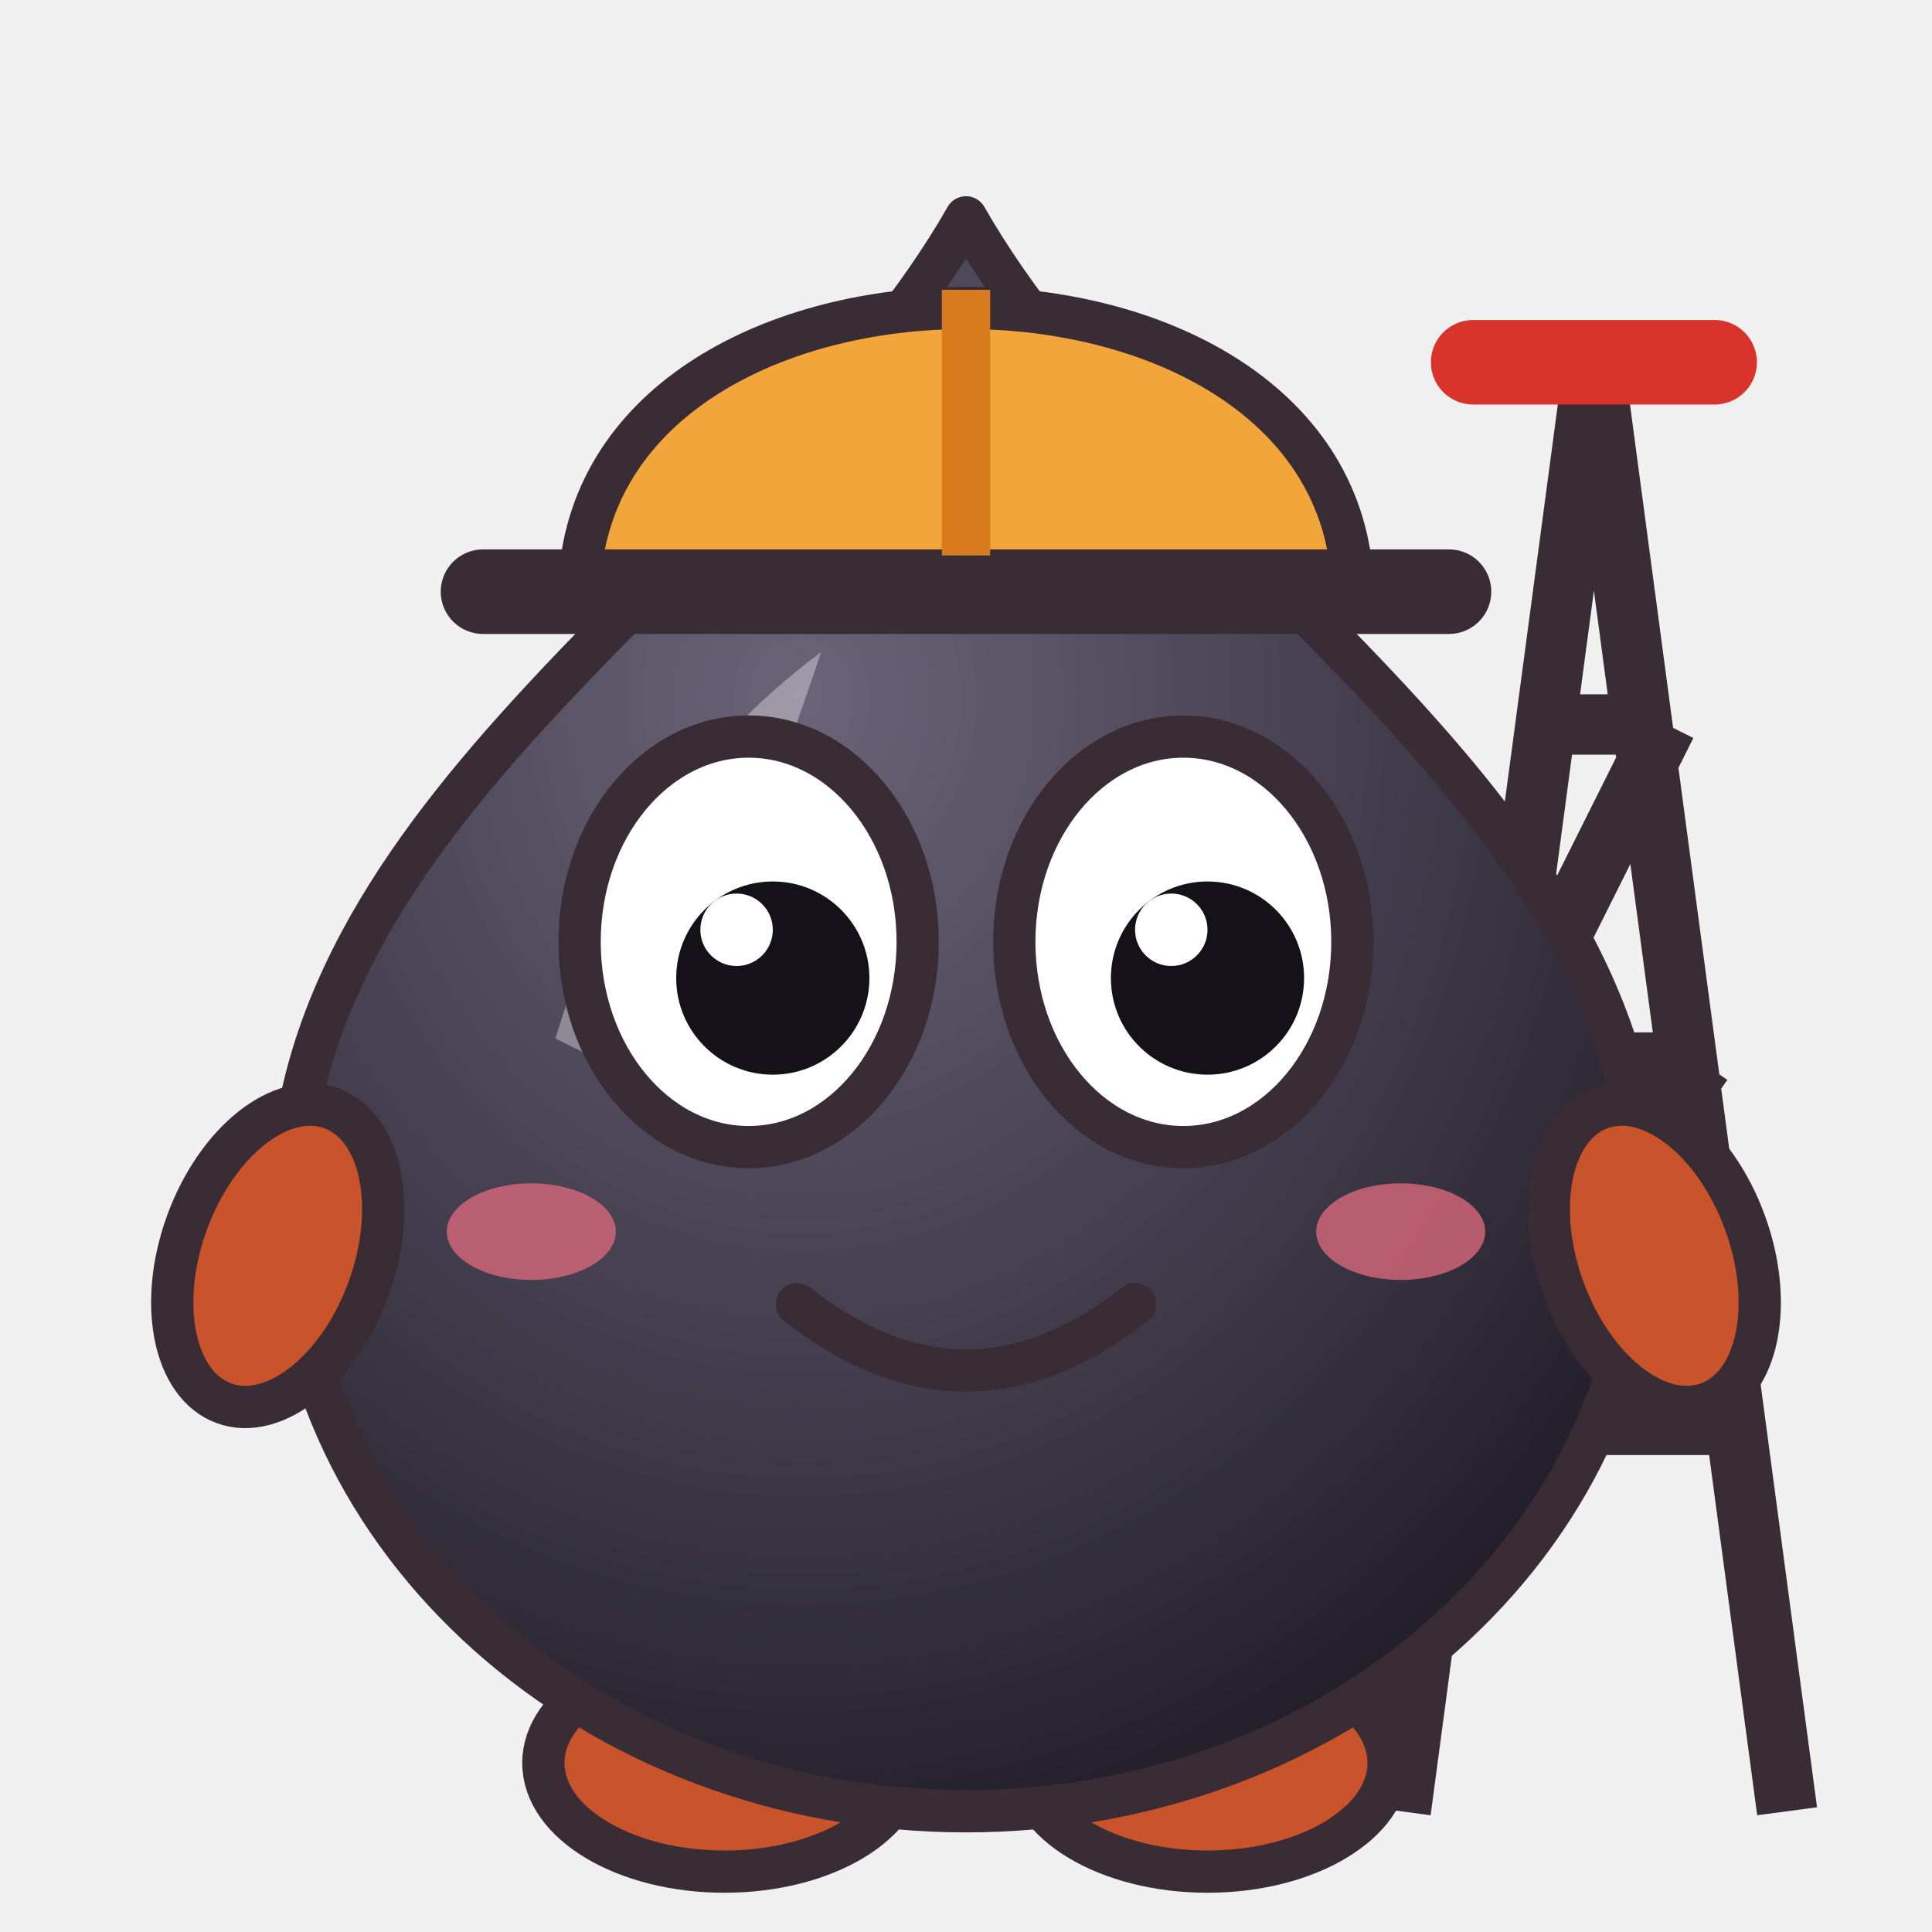
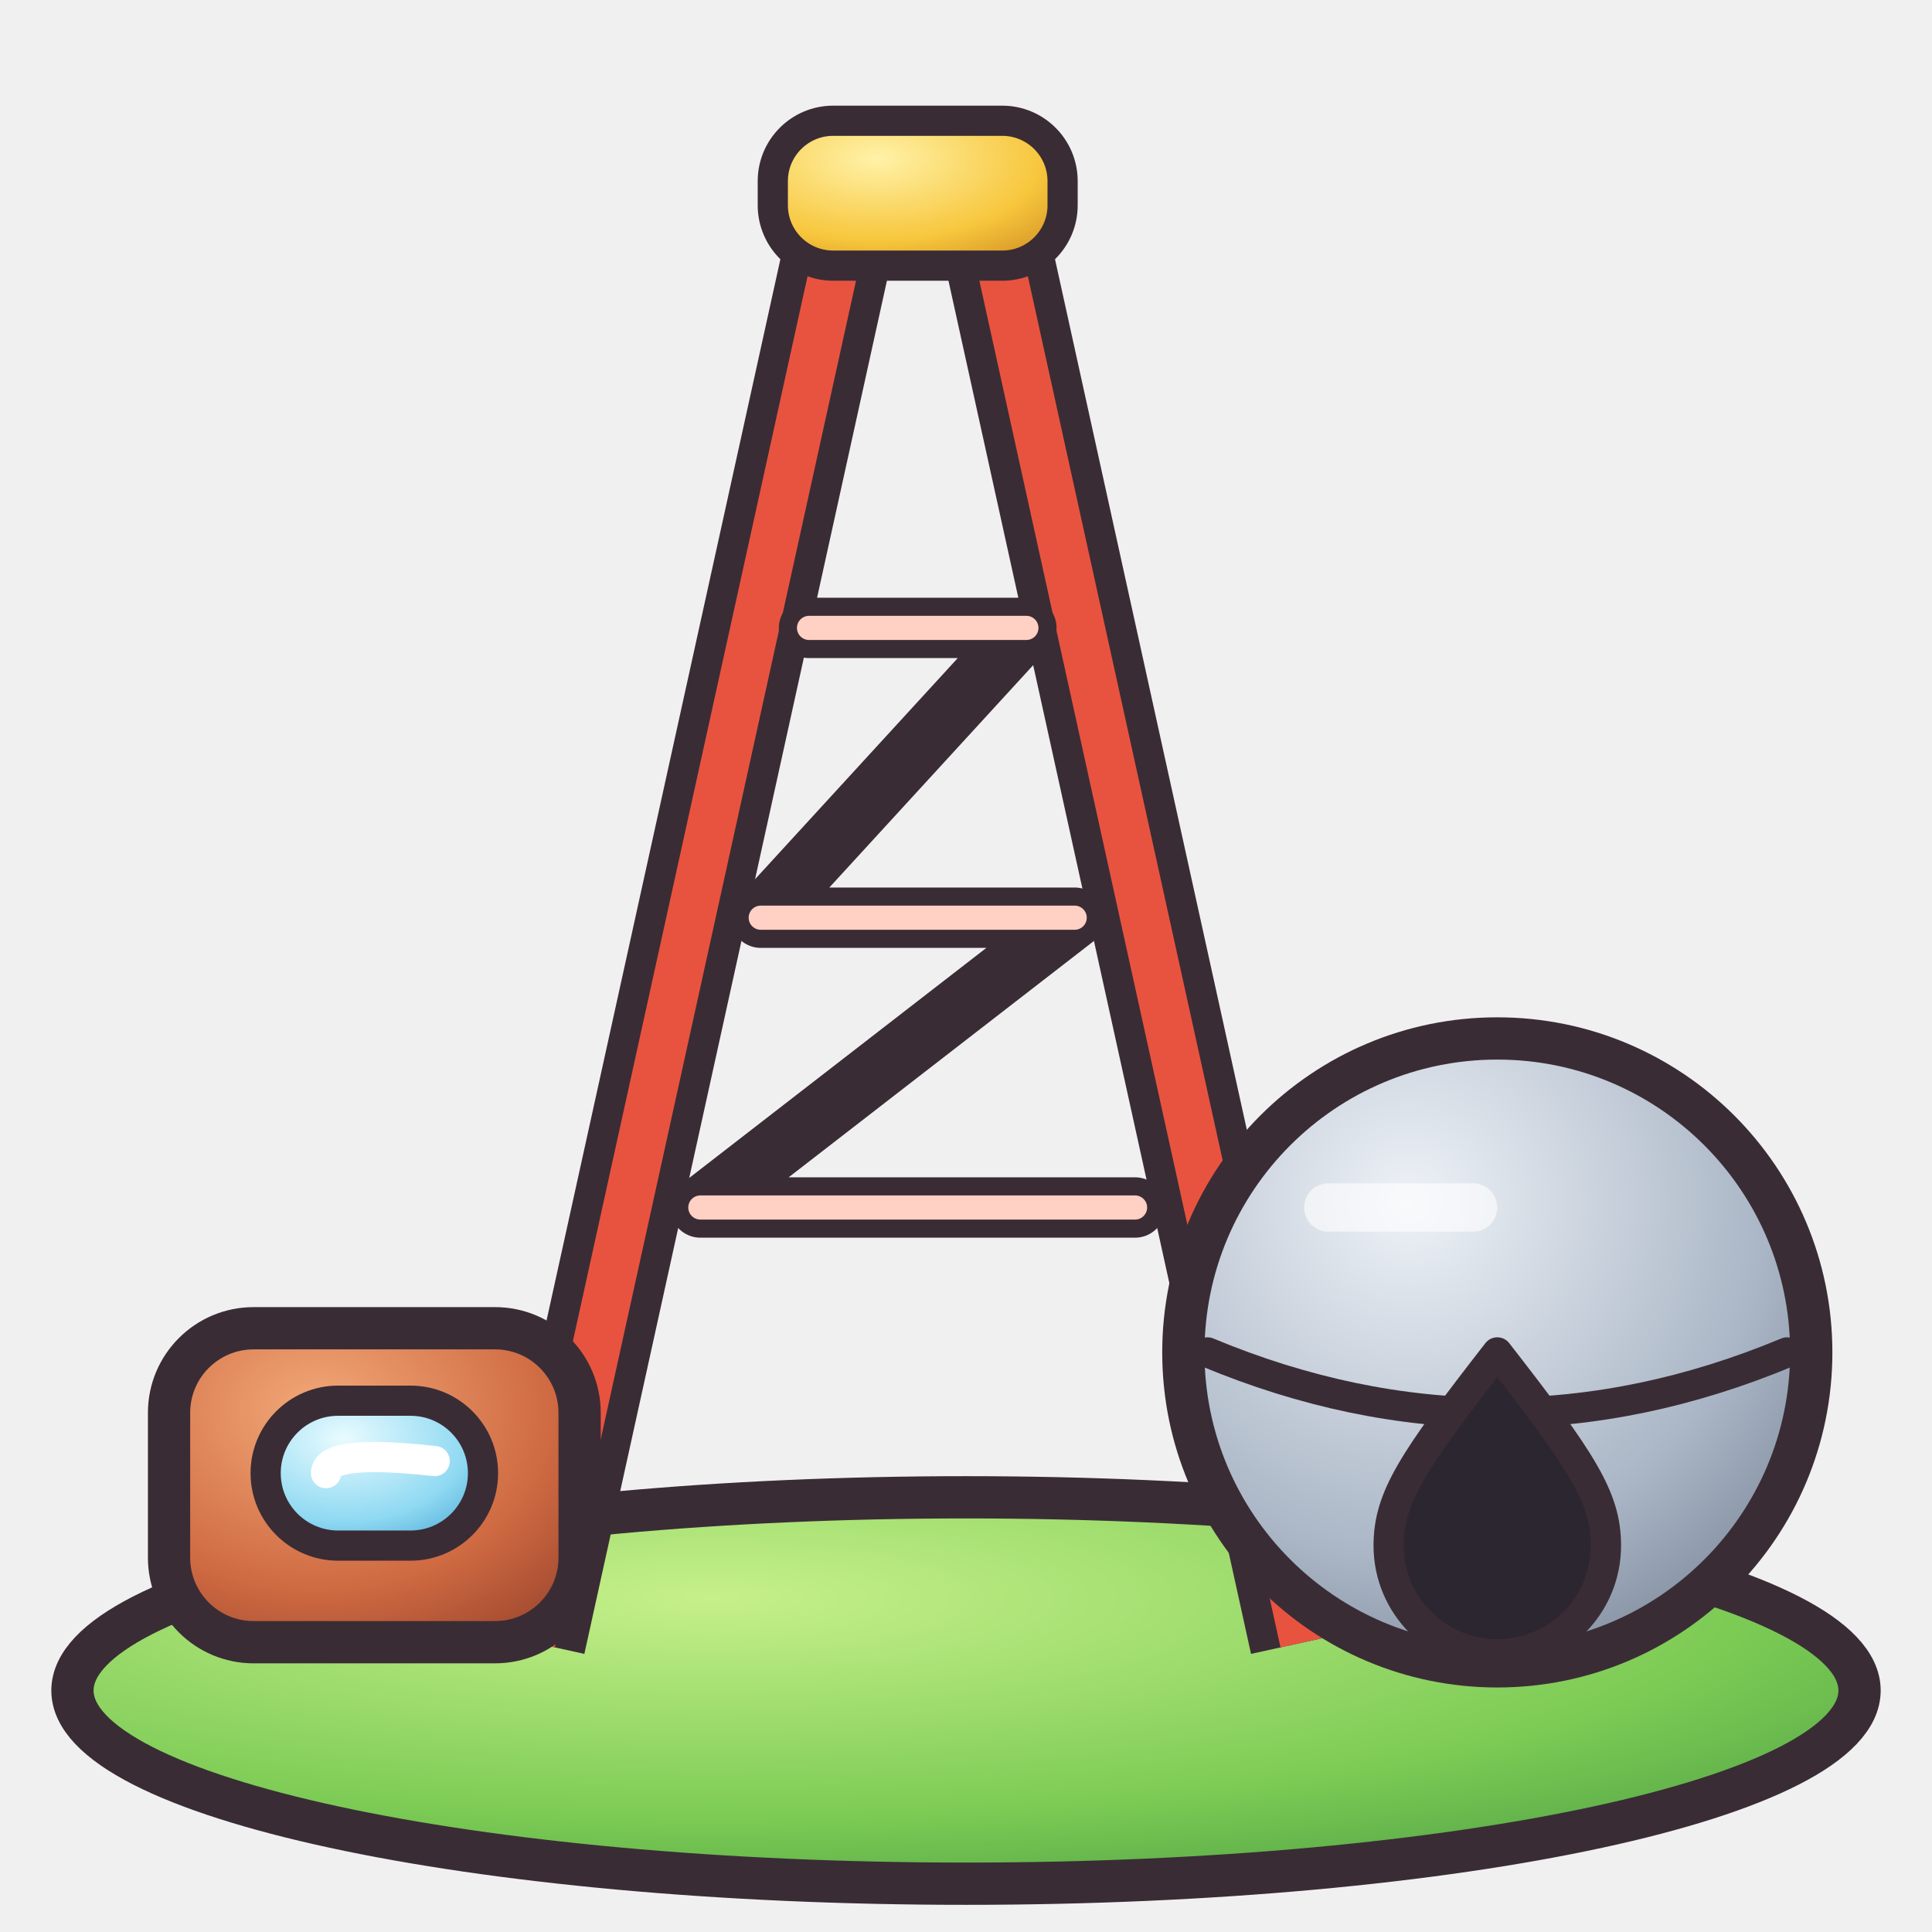
<svg xmlns="http://www.w3.org/2000/svg" viewBox="0 0 160 160" width="160" height="160">
  <defs>
-     <radialGradient id="b" cx=".38" cy=".3" r=".85">
-       <stop offset="0" stop-color="#6a6478" />
-       <stop offset=".6" stop-color="#3a3644" />
-       <stop offset="1" stop-color="#17151e" />
+     <radialGradient id="grass" cx=".36" cy=".26" r=".95">
+       <stop offset="0" stop-color="#c6f08a" />
+       <stop offset=".6" stop-color="#7ccb55" />
+       <stop offset="1" stop-color="#43963f" />
+     </radialGradient>
+     <radialGradient id="glass" cx=".36" cy=".26" r=".95">
+       <stop offset="0" stop-color="#e8fbff" />
+       <stop offset=".6" stop-color="#8fd9f2" />
+       <stop offset="1" stop-color="#3f9fd0" />
+     </radialGradient>
+     <radialGradient id="smoke" cx=".36" cy=".26" r=".95">
+       <stop offset="0" stop-color="#ffffff" />
+       <stop offset=".6" stop-color="#e4e8ee" />
+       <stop offset="1" stop-color="#aeb7c4" />
+     </radialGradient>
+     <radialGradient id="red" cx=".36" cy=".26" r=".95">
+       <stop offset="0" stop-color="#ff9d8c" />
+       <stop offset=".6" stop-color="#e8533f" />
+       <stop offset="1" stop-color="#ab2c26" />
+     </radialGradient>
+     <radialGradient id="steel" cx=".36" cy=".26" r=".95">
+       <stop offset="0" stop-color="#eef2f7" />
+       <stop offset=".6" stop-color="#aab6c6" />
+       <stop offset="1" stop-color="#6a7788" />
+     </radialGradient>
+     <radialGradient id="brick" cx=".36" cy=".26" r=".95">
+       <stop offset="0" stop-color="#f2a878" />
+       <stop offset=".6" stop-color="#cf6a42" />
+       <stop offset="1" stop-color="#94402a" />
+     </radialGradient>
+     <radialGradient id="wood" cx=".36" cy=".26" r=".95">
+       <stop offset="0" stop-color="#e8b878" />
+       <stop offset=".6" stop-color="#c07f42" />
+       <stop offset="1" stop-color="#7f4d24" />
+     </radialGradient>
+     <radialGradient id="cream" cx=".36" cy=".26" r=".95">
+       <stop offset="0" stop-color="#fff8e6" />
+       <stop offset=".6" stop-color="#f4e0b2" />
+       <stop offset="1" stop-color="#cfa766" />
+     </radialGradient>
+     <radialGradient id="gold" cx=".36" cy=".26" r=".95">
+       <stop offset="0" stop-color="#fff2a8" />
+       <stop offset=".6" stop-color="#f7c63c" />
+       <stop offset="1" stop-color="#c9841e" />
+     </radialGradient>
+     <radialGradient id="green" cx=".36" cy=".26" r=".95">
+       <stop offset="0" stop-color="#d6f7a6" />
+       <stop offset=".6" stop-color="#74cc5a" />
+       <stop offset="1" stop-color="#2f8a44" />
    </radialGradient>
  </defs>
-   <path d="M116 150L132 30l16 120M120 118h24M124 88h17M128 60h10M120 118l21-30M124 88l14-28" fill="none" stroke="#3a2c35" stroke-width="5" stroke-linejoin="round" />
-   <path d="M122 30h20" stroke="#d8342c" stroke-width="7" stroke-linecap="round" />
-   <ellipse cx="60" cy="146" rx="15" ry="9" fill="#c9542c" stroke="#3a2c35" stroke-width="3.5" stroke-linejoin="round" stroke-linecap="round" />
-   <ellipse cx="100" cy="146" rx="15" ry="9" fill="#c9542c" stroke="#3a2c35" stroke-width="3.5" stroke-linejoin="round" stroke-linecap="round" />
-   <path d="M80 18C96 46 136 66 136 100a56 50 0 0 1-112 0C24 66 64 46 80 18z" fill="url(#b)" stroke="#3a2c35" stroke-width="3.5" stroke-linejoin="round" stroke-linecap="round" />
-   <path d="M46 86q6-20 22-32-6 18-14 36z" fill="#fff" opacity=".35" />
-   <ellipse cx="23" cy="104" rx="8" ry="13" transform="rotate(20 23 104)" fill="#c9542c" stroke="#3a2c35" stroke-width="3.5" stroke-linejoin="round" stroke-linecap="round" />
-   <ellipse cx="137" cy="104" rx="8" ry="13" transform="rotate(-20 137 104)" fill="#c9542c" stroke="#3a2c35" stroke-width="3.5" stroke-linejoin="round" stroke-linecap="round" />
-   <ellipse cx="62" cy="78" rx="14" ry="17" fill="#fff" stroke="#3a2c35" stroke-width="3.5" stroke-linejoin="round" stroke-linecap="round" />
-   <circle cx="64" cy="81" r="8" fill="#141218" />
-   <circle cx="61" cy="77" r="3" fill="#fff" />
-   <ellipse cx="98" cy="78" rx="14" ry="17" fill="#fff" stroke="#3a2c35" stroke-width="3.5" stroke-linejoin="round" stroke-linecap="round" />
-   <circle cx="100" cy="81" r="8" fill="#141218" />
-   <circle cx="97" cy="77" r="3" fill="#fff" />
-   <path d="M66 108q14 11 28 0" fill="none" stroke="#3a2c35" stroke-width="3.5" stroke-linejoin="round" stroke-linecap="round" />
-   <ellipse cx="44" cy="102" rx="7" ry="4" fill="#d8667a" opacity=".8" />
-   <ellipse cx="116" cy="102" rx="7" ry="4" fill="#d8667a" opacity=".8" />
-   <path d="M48 48C50 18 110 18 112 48z" fill="#f2a53a" stroke="#3a2c35" stroke-width="3.5" stroke-linejoin="round" stroke-linecap="round" />
-   <path d="M40 49h80" fill="none" stroke="#3a2c35" stroke-linejoin="round" stroke-linecap="round" stroke-width="7" />
-   <path d="M78 24h4v22h-4z" fill="#d97a1e" />
+   <ellipse cx="80" cy="140" rx="74" ry="16" fill="url(#grass)" stroke="#3a2c35" stroke-width="3.5" stroke-linejoin="round" stroke-linecap="round" />
+   <path d="M44 136L70 18h12l26 118" fill="none" stroke="#3a2c35" stroke-width="9" stroke-linejoin="round" />
+   <path d="M44 136L70 18h12l26 118" fill="none" stroke="#e8533f" stroke-width="4" stroke-linejoin="round" />
+   <path d="M58 100h36M63 76h26M67 52h18M58 100l31-24M63 76l22-24" fill="none" stroke="#3a2c35" stroke-width="5" stroke-linecap="round" />
+   <path d="M58 100h36M63 76h26M67 52h18" fill="none" stroke="#ffd0c4" stroke-width="2" stroke-linecap="round" />
+   <rect x="64" y="10" width="24" height="12" rx="5" fill="url(#gold)" stroke="#3a2c35" stroke-width="2.5" stroke-linejoin="round" stroke-linecap="round" />
+   <ellipse cx="124" cy="112" rx="26" ry="26" fill="url(#steel)" stroke="#3a2c35" stroke-width="3.5" stroke-linejoin="round" stroke-linecap="round" />
+   <path d="M100 112q24 10 48 0" fill="none" stroke="#3a2c35" stroke-width="2.5" stroke-linejoin="round" stroke-linecap="round" />
+   <path d="M110 100h12" stroke="#fff" stroke-opacity=".6" stroke-width="4" stroke-linecap="round" />
+   <path d="M124 112c-7 9-9 12-9 16a9 9 0 0 0 18 0c0-4-2-7-9-16z" fill="#2c2630" stroke="#3a2c35" stroke-width="2.5" stroke-linejoin="round" stroke-linecap="round" />
+   <rect x="14" y="110" width="34" height="26" rx="7" fill="url(#brick)" stroke="#3a2c35" stroke-width="3.5" stroke-linejoin="round" stroke-linecap="round" />
+   <rect x="22" y="116" width="18" height="12" rx="6" fill="url(#glass)" stroke="#3a2c35" stroke-width="2.5" stroke-linejoin="round" stroke-linecap="round" />
+   <path d="M27 122q0-2 9-1" fill="none" stroke="#fff" stroke-width="2.5" stroke-linecap="round" />
</svg>
